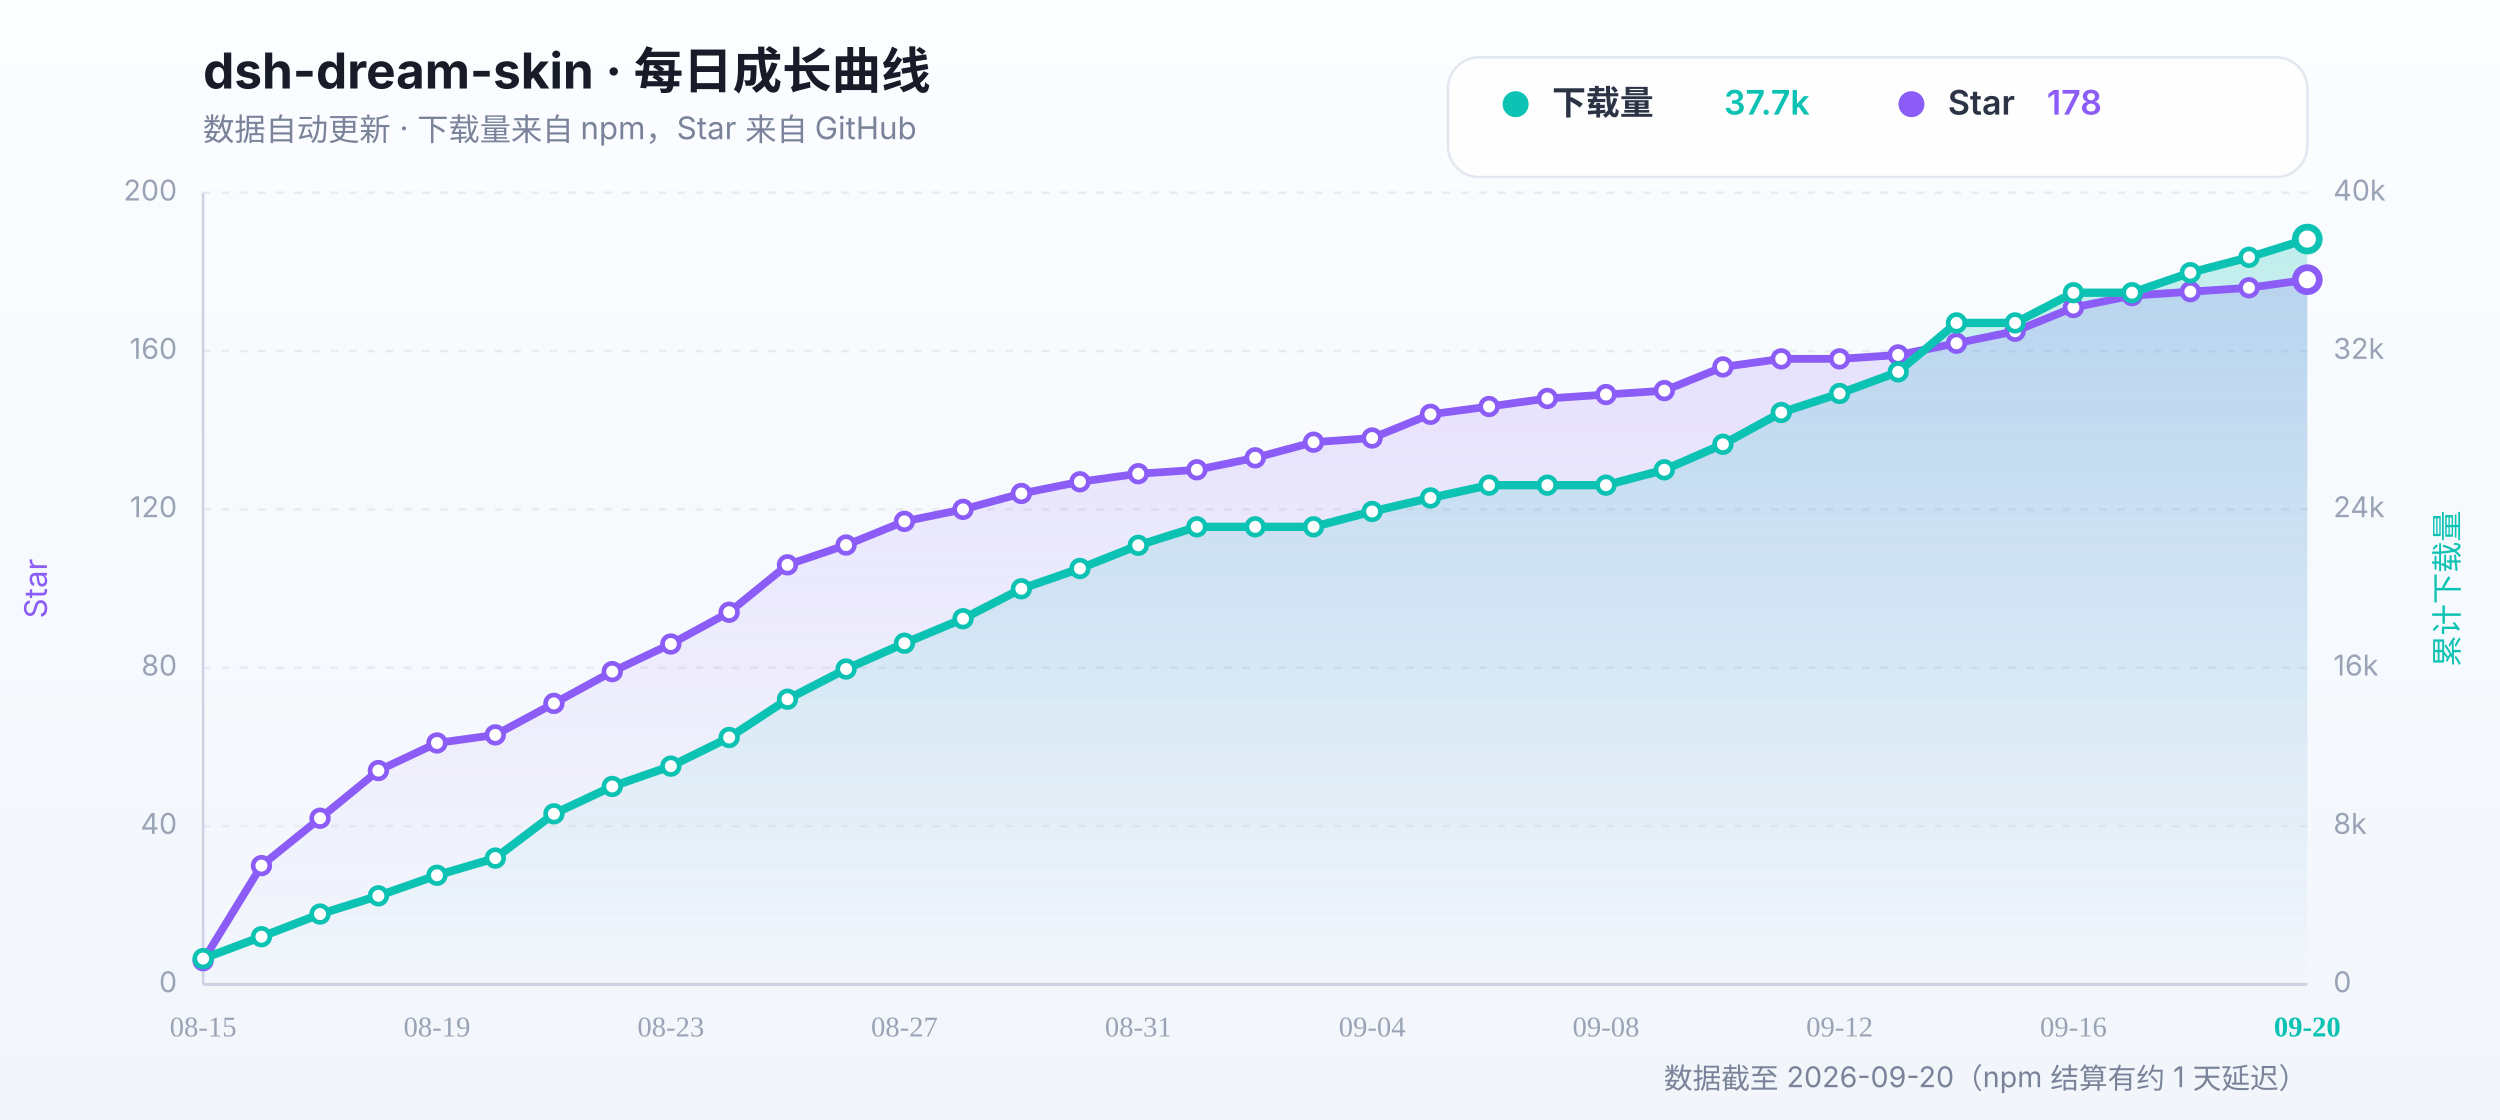
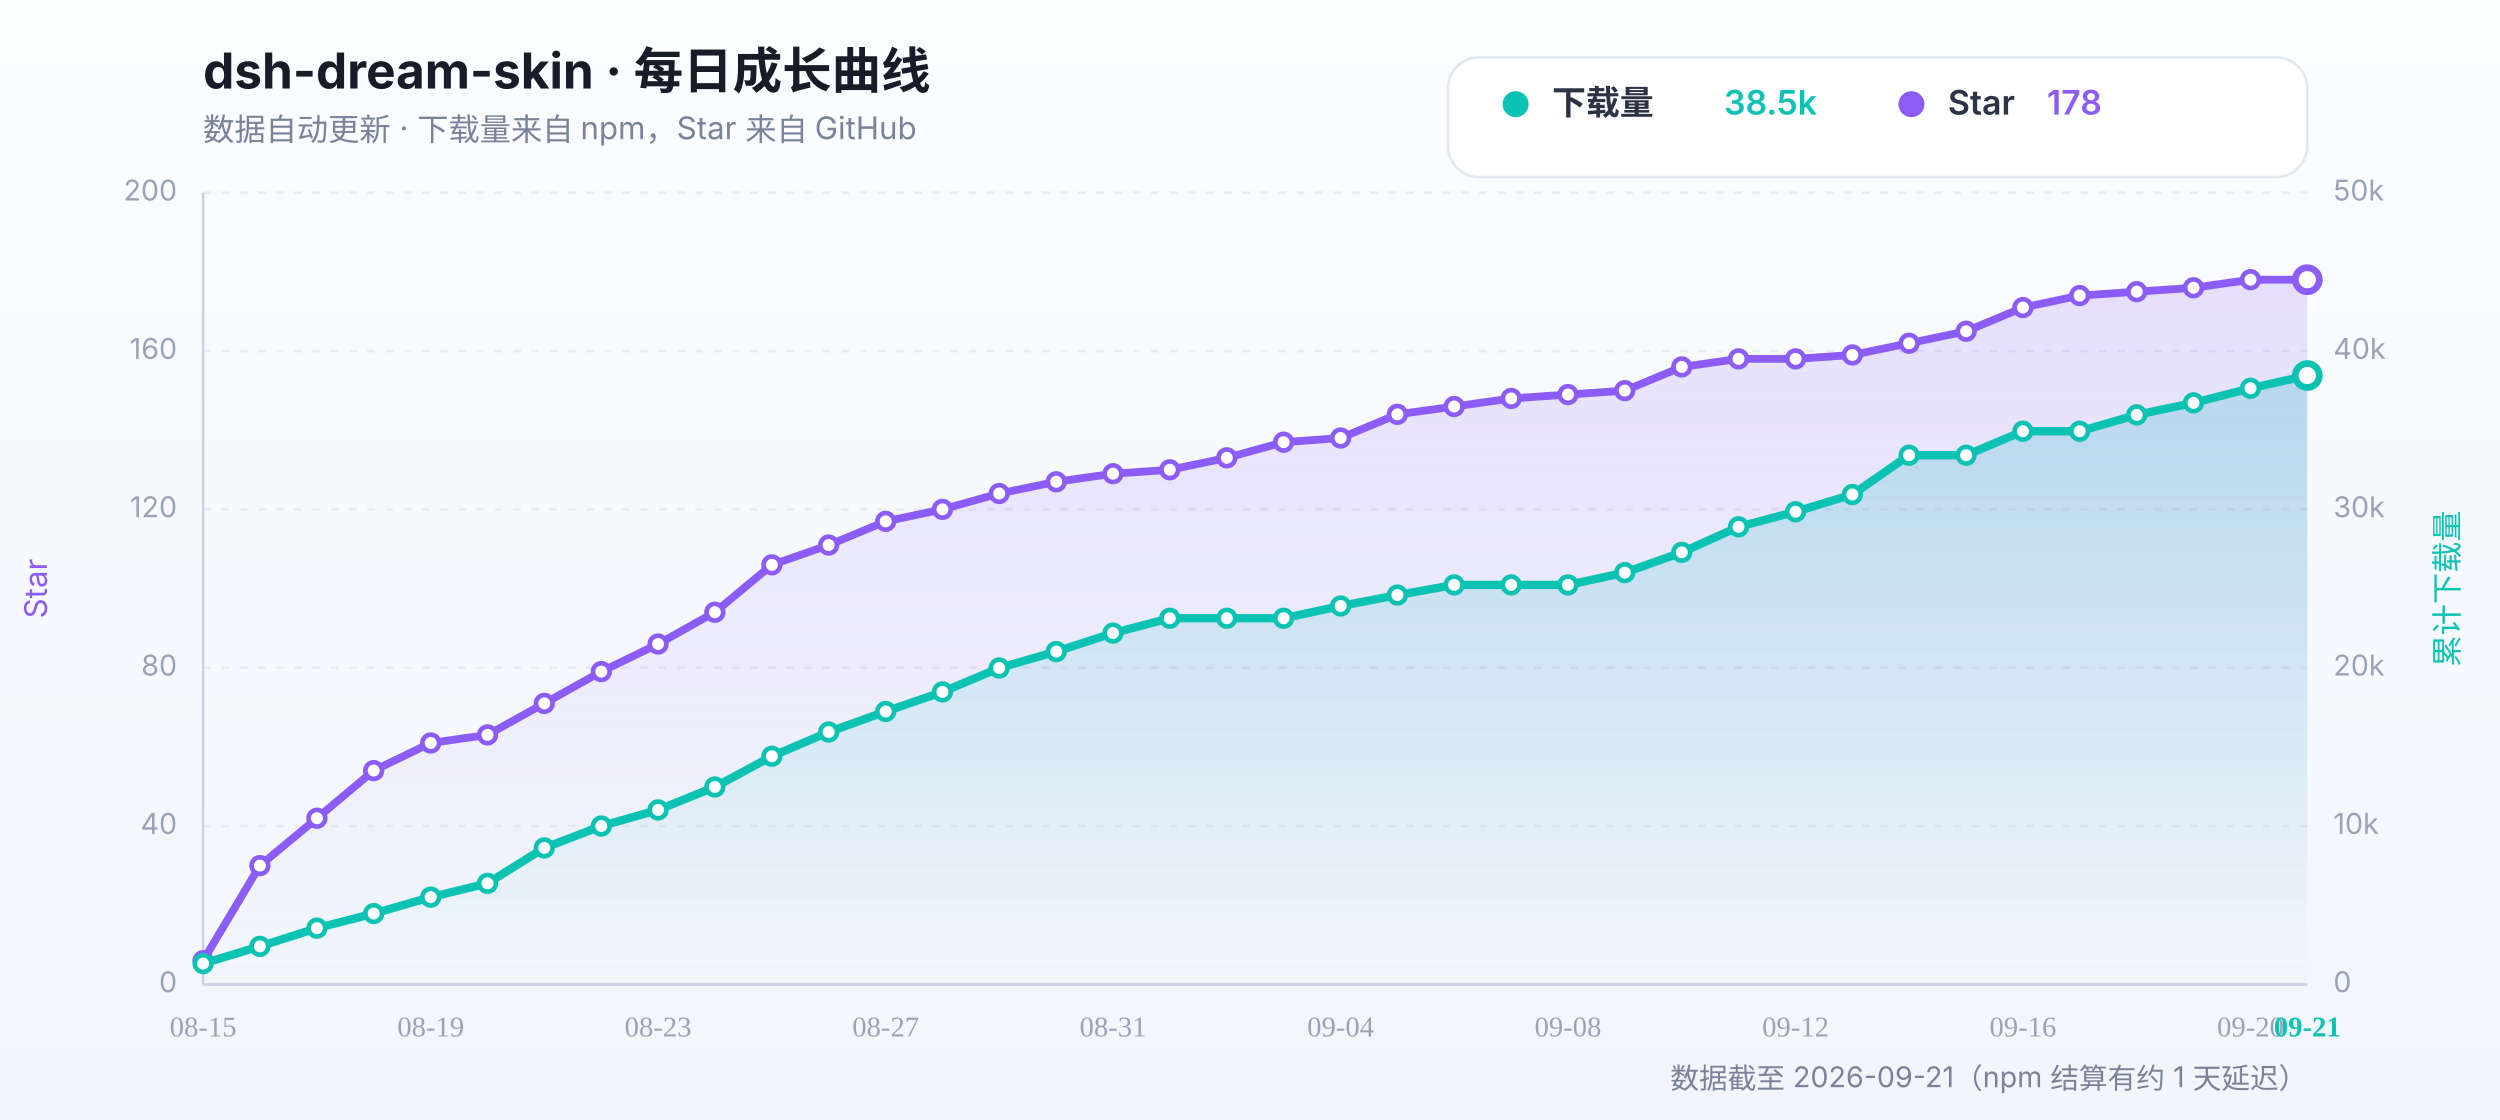
<svg xmlns="http://www.w3.org/2000/svg" width="960" height="430" viewBox="0 0 960 430" role="img" aria-label="dsh-dream-skin 每日 Star 与累计下载量双轴折线图">
  <defs>
    <linearGradient id="gradDl" x1="0" y1="0" x2="0" y2="1">
      <stop offset="0%" stop-color="#0cc2b3" stop-opacity="0.24" />
      <stop offset="100%" stop-color="#0cc2b3" stop-opacity="0" />
    </linearGradient>
    <linearGradient id="gradSt" x1="0" y1="0" x2="0" y2="1">
      <stop offset="0%" stop-color="#8b5cf6" stop-opacity="0.18" />
      <stop offset="100%" stop-color="#8b5cf6" stop-opacity="0" />
    </linearGradient>
    <linearGradient id="bgGrad" x1="0" y1="0" x2="0" y2="1">
      <stop offset="0%" stop-color="#fbfdff" />
      <stop offset="100%" stop-color="#f2f6fb" />
    </linearGradient>
  </defs>
  <rect width="960" height="430" fill="url(#bgGrad)" />
  <g font-family="system-ui,-apple-system,'Segoe UI',sans-serif">
    <text x="18" y="226" font-size="12" fill="#8b5cf6" transform="rotate(-90 18 226)" text-anchor="middle">Star</text>
    <text x="944" y="226" font-size="12" fill="#0cc2b3" transform="rotate(-90 944 226)" text-anchor="middle">累计下载量</text>
  </g>
  <text x="78" y="34" font-size="19" font-weight="700" fill="#171c28" font-family="system-ui,-apple-system,'Segoe UI',sans-serif">dsh-dream-skin · 每日成长曲线</text>
  <text x="78" y="54" font-size="12" fill="#7a8399" font-family="system-ui,-apple-system,'Segoe UI',sans-serif">数据自动更新 · 下载量来自 npm，Star 来自 GitHub</text>
  <g font-family="system-ui,-apple-system,'Segoe UI',sans-serif">
    <rect x="556" y="22" width="330" height="46" rx="12" fill="#ffffff" fill-opacity="0.72" stroke="#e3e8f0" stroke-width="1" />
    <circle cx="582" cy="40" r="5" fill="#0cc2b3" />
    <text x="596" y="44" font-size="13" font-weight="600" fill="#2c3344">下载量</text>
-     <text x="662" y="44" font-size="13" font-weight="600" fill="#0cc2b3">37.7k</text>
+     <text x="662" y="44" font-size="13" font-weight="600" fill="#0cc2b3">38.5k</text>
    <circle cx="734" cy="40" r="5" fill="#8b5cf6" />
    <text x="748" y="44" font-size="13" font-weight="600" fill="#2c3344">Star</text>
    <text x="786" y="44" font-size="13" font-weight="600" fill="#8b5cf6">178</text>
  </g>
  <line x1="78" y1="378.0" x2="886" y2="378.0" stroke="#d3d9e8" stroke-width="1.2" />
  <line x1="78" y1="317.2" x2="886" y2="317.2" stroke="#e8ebf2" stroke-width="1" stroke-dasharray="3 4" />
  <line x1="78" y1="256.4" x2="886" y2="256.4" stroke="#e8ebf2" stroke-width="1" stroke-dasharray="3 4" />
  <line x1="78" y1="195.6" x2="886" y2="195.6" stroke="#e8ebf2" stroke-width="1" stroke-dasharray="3 4" />
  <line x1="78" y1="134.8" x2="886" y2="134.8" stroke="#e8ebf2" stroke-width="1" stroke-dasharray="3 4" />
  <line x1="78" y1="74.0" x2="886" y2="74.0" stroke="#e8ebf2" stroke-width="1" stroke-dasharray="3 4" />
  <g font-family="system-ui,-apple-system,'Segoe UI',sans-serif">
    <text x="68" y="381.0" text-anchor="end" font-size="11" fill="#9aa3b5">0</text>
    <text x="68" y="320.2" text-anchor="end" font-size="11" fill="#9aa3b5">40</text>
    <text x="68" y="259.4" text-anchor="end" font-size="11" fill="#9aa3b5">80</text>
    <text x="68" y="198.6" text-anchor="end" font-size="11" fill="#9aa3b5">120</text>
    <text x="68" y="137.8" text-anchor="end" font-size="11" fill="#9aa3b5">160</text>
    <text x="68" y="77.0" text-anchor="end" font-size="11" fill="#9aa3b5">200</text>
    <text x="896" y="381.0" text-anchor="start" font-size="11" fill="#9aa3b5">0</text>
-     <text x="896" y="320.2" text-anchor="start" font-size="11" fill="#9aa3b5">8k</text>
-     <text x="896" y="259.4" text-anchor="start" font-size="11" fill="#9aa3b5">16k</text>
-     <text x="896" y="198.6" text-anchor="start" font-size="11" fill="#9aa3b5">24k</text>
-     <text x="896" y="137.8" text-anchor="start" font-size="11" fill="#9aa3b5">32k</text>
-     <text x="896" y="77.0" text-anchor="start" font-size="11" fill="#9aa3b5">40k</text>
+     <text x="896" y="320.2" text-anchor="start" font-size="11" fill="#9aa3b5">10k</text>
+     <text x="896" y="259.4" text-anchor="start" font-size="11" fill="#9aa3b5">20k</text>
+     <text x="896" y="198.6" text-anchor="start" font-size="11" fill="#9aa3b5">30k</text>
+     <text x="896" y="137.8" text-anchor="start" font-size="11" fill="#9aa3b5">40k</text>
+     <text x="896" y="77.0" text-anchor="start" font-size="11" fill="#9aa3b5">50k</text>
  </g>
  <line x1="78" y1="74" x2="78" y2="378" stroke="#cdd3e2" stroke-width="1" />
  <line x1="78" y1="378" x2="886" y2="378" stroke="#cdd3e2" stroke-width="1" />
-   <path d="M 78.0 378.0 L 78.0 368.1 L 100.4 359.7 L 122.9 351.0 L 145.3 344.0 L 167.8 336.1 L 190.2 329.5 L 212.7 312.5 L 235.1 302.0 L 257.6 294.2 L 280.0 283.2 L 302.4 268.5 L 324.9 256.9 L 347.3 247.0 L 369.8 237.6 L 392.2 226.1 L 414.7 218.3 L 437.1 209.4 L 459.6 202.3 L 482.0 202.3 L 504.4 202.3 L 526.9 196.4 L 549.3 191.2 L 571.8 186.3 L 594.2 186.3 L 616.7 186.3 L 639.1 180.4 L 661.6 170.6 L 684.0 158.4 L 706.4 151.1 L 728.9 142.8 L 751.3 124.0 L 773.8 124.0 L 796.2 112.4 L 818.7 112.4 L 841.1 104.7 L 863.6 98.8 L 886.0 91.8 L 886.0 378.0 Z" fill="url(#gradDl)" stroke="none" />
-   <path d="M 78.0 378.0 L 78.0 368.9 L 100.4 332.4 L 122.9 314.2 L 145.3 295.9 L 167.8 285.3 L 190.2 282.2 L 212.7 270.1 L 235.1 257.9 L 257.6 247.3 L 280.0 235.1 L 302.4 216.9 L 324.9 209.3 L 347.3 200.2 L 369.8 195.6 L 392.2 189.5 L 414.7 185.0 L 437.1 181.9 L 459.6 180.4 L 482.0 175.8 L 504.4 169.8 L 526.9 168.2 L 549.3 159.1 L 571.8 156.1 L 594.2 153.0 L 616.7 151.5 L 639.1 150.0 L 661.6 140.9 L 684.0 137.8 L 706.4 137.8 L 728.9 136.3 L 751.3 131.8 L 773.8 127.2 L 796.2 118.1 L 818.7 113.5 L 841.1 112.0 L 863.6 110.5 L 886.0 107.4 L 886.0 378.0 Z" fill="url(#gradSt)" stroke="none" />
-   <polyline points="78.0,368.9 100.4,332.4 122.9,314.2 145.3,295.9 167.8,285.3 190.2,282.2 212.7,270.1 235.1,257.9 257.6,247.3 280.0,235.1 302.4,216.9 324.9,209.3 347.3,200.2 369.8,195.6 392.2,189.5 414.7,185.0 437.1,181.9 459.6,180.4 482.0,175.8 504.4,169.8 526.9,168.2 549.3,159.1 571.8,156.1 594.2,153.0 616.7,151.5 639.1,150.0 661.6,140.9 684.0,137.8 706.4,137.8 728.9,136.3 751.3,131.8 773.8,127.2 796.2,118.1 818.7,113.5 841.1,112.0 863.6,110.5 886.0,107.4" fill="none" stroke="#8b5cf6" stroke-width="3" stroke-linecap="round" stroke-linejoin="round" />
+   <path d="M 78.0 378.0 L 78.0 370.0 L 99.8 363.4 L 121.7 356.4 L 143.5 350.8 L 165.4 344.5 L 187.2 339.2 L 209.0 325.6 L 230.9 317.2 L 252.7 311.0 L 274.5 302.2 L 296.4 290.4 L 318.2 281.1 L 340.1 273.2 L 361.9 265.7 L 383.7 256.5 L 405.6 250.2 L 427.4 243.1 L 449.2 237.4 L 471.1 237.4 L 492.9 237.4 L 514.8 232.7 L 536.6 228.5 L 558.4 224.6 L 580.3 224.6 L 602.1 224.6 L 623.9 219.9 L 645.8 212.1 L 667.6 202.3 L 689.5 196.5 L 711.3 189.9 L 733.1 174.8 L 755.0 174.8 L 776.8 165.6 L 798.6 165.6 L 820.5 159.3 L 842.3 154.7 L 864.2 149.1 L 886.0 144.2 L 886.0 378.0 Z" fill="url(#gradDl)" stroke="none" />
+   <path d="M 78.0 378.0 L 78.0 368.9 L 99.8 332.4 L 121.7 314.2 L 143.5 295.9 L 165.4 285.3 L 187.2 282.2 L 209.0 270.1 L 230.9 257.9 L 252.7 247.3 L 274.5 235.1 L 296.4 216.9 L 318.2 209.3 L 340.1 200.2 L 361.9 195.6 L 383.7 189.5 L 405.6 185.0 L 427.4 181.9 L 449.2 180.4 L 471.1 175.8 L 492.9 169.8 L 514.8 168.2 L 536.6 159.1 L 558.4 156.1 L 580.3 153.0 L 602.1 151.5 L 623.9 150.0 L 645.8 140.9 L 667.6 137.8 L 689.5 137.8 L 711.3 136.3 L 733.1 131.8 L 755.0 127.2 L 776.8 118.1 L 798.6 113.5 L 820.5 112.0 L 842.3 110.5 L 864.2 107.4 L 886.0 107.4 L 886.0 378.0 Z" fill="url(#gradSt)" stroke="none" />
+   <polyline points="78.0,368.9 99.8,332.4 121.7,314.2 143.5,295.9 165.4,285.3 187.2,282.2 209.0,270.1 230.9,257.9 252.7,247.3 274.5,235.1 296.4,216.9 318.2,209.3 340.1,200.2 361.9,195.6 383.7,189.5 405.6,185.0 427.4,181.9 449.2,180.4 471.1,175.8 492.9,169.8 514.8,168.2 536.6,159.1 558.4,156.1 580.3,153.0 602.1,151.5 623.9,150.0 645.8,140.9 667.6,137.8 689.5,137.8 711.3,136.3 733.1,131.8 755.0,127.2 776.8,118.1 798.6,113.5 820.5,112.0 842.3,110.5 864.2,107.4 886.0,107.4" fill="none" stroke="#8b5cf6" stroke-width="3" stroke-linecap="round" stroke-linejoin="round" />
  <circle cx="78.0" cy="368.9" r="3.2" fill="#ffffff" stroke="#8b5cf6" stroke-width="1.8" />
-   <circle cx="100.4" cy="332.4" r="3.2" fill="#ffffff" stroke="#8b5cf6" stroke-width="1.8" />
-   <circle cx="122.9" cy="314.2" r="3.2" fill="#ffffff" stroke="#8b5cf6" stroke-width="1.8" />
-   <circle cx="145.3" cy="295.9" r="3.2" fill="#ffffff" stroke="#8b5cf6" stroke-width="1.8" />
-   <circle cx="167.8" cy="285.3" r="3.2" fill="#ffffff" stroke="#8b5cf6" stroke-width="1.8" />
-   <circle cx="190.2" cy="282.2" r="3.2" fill="#ffffff" stroke="#8b5cf6" stroke-width="1.8" />
-   <circle cx="212.7" cy="270.1" r="3.2" fill="#ffffff" stroke="#8b5cf6" stroke-width="1.8" />
-   <circle cx="235.1" cy="257.9" r="3.2" fill="#ffffff" stroke="#8b5cf6" stroke-width="1.8" />
-   <circle cx="257.6" cy="247.3" r="3.2" fill="#ffffff" stroke="#8b5cf6" stroke-width="1.8" />
-   <circle cx="280.0" cy="235.1" r="3.2" fill="#ffffff" stroke="#8b5cf6" stroke-width="1.8" />
-   <circle cx="302.4" cy="216.9" r="3.2" fill="#ffffff" stroke="#8b5cf6" stroke-width="1.8" />
-   <circle cx="324.9" cy="209.3" r="3.2" fill="#ffffff" stroke="#8b5cf6" stroke-width="1.8" />
-   <circle cx="347.3" cy="200.2" r="3.2" fill="#ffffff" stroke="#8b5cf6" stroke-width="1.8" />
-   <circle cx="369.8" cy="195.6" r="3.2" fill="#ffffff" stroke="#8b5cf6" stroke-width="1.8" />
-   <circle cx="392.2" cy="189.5" r="3.2" fill="#ffffff" stroke="#8b5cf6" stroke-width="1.8" />
-   <circle cx="414.7" cy="185.0" r="3.2" fill="#ffffff" stroke="#8b5cf6" stroke-width="1.8" />
-   <circle cx="437.1" cy="181.9" r="3.2" fill="#ffffff" stroke="#8b5cf6" stroke-width="1.8" />
-   <circle cx="459.6" cy="180.4" r="3.2" fill="#ffffff" stroke="#8b5cf6" stroke-width="1.8" />
-   <circle cx="482.0" cy="175.8" r="3.2" fill="#ffffff" stroke="#8b5cf6" stroke-width="1.8" />
-   <circle cx="504.4" cy="169.8" r="3.2" fill="#ffffff" stroke="#8b5cf6" stroke-width="1.8" />
-   <circle cx="526.9" cy="168.2" r="3.2" fill="#ffffff" stroke="#8b5cf6" stroke-width="1.8" />
-   <circle cx="549.3" cy="159.1" r="3.2" fill="#ffffff" stroke="#8b5cf6" stroke-width="1.8" />
-   <circle cx="571.8" cy="156.1" r="3.2" fill="#ffffff" stroke="#8b5cf6" stroke-width="1.8" />
-   <circle cx="594.2" cy="153.0" r="3.2" fill="#ffffff" stroke="#8b5cf6" stroke-width="1.8" />
-   <circle cx="616.7" cy="151.5" r="3.2" fill="#ffffff" stroke="#8b5cf6" stroke-width="1.8" />
-   <circle cx="639.1" cy="150.0" r="3.2" fill="#ffffff" stroke="#8b5cf6" stroke-width="1.8" />
-   <circle cx="661.6" cy="140.9" r="3.2" fill="#ffffff" stroke="#8b5cf6" stroke-width="1.8" />
-   <circle cx="684.0" cy="137.8" r="3.2" fill="#ffffff" stroke="#8b5cf6" stroke-width="1.8" />
-   <circle cx="706.4" cy="137.8" r="3.2" fill="#ffffff" stroke="#8b5cf6" stroke-width="1.8" />
-   <circle cx="728.9" cy="136.3" r="3.2" fill="#ffffff" stroke="#8b5cf6" stroke-width="1.8" />
-   <circle cx="751.3" cy="131.8" r="3.2" fill="#ffffff" stroke="#8b5cf6" stroke-width="1.8" />
-   <circle cx="773.8" cy="127.2" r="3.2" fill="#ffffff" stroke="#8b5cf6" stroke-width="1.8" />
-   <circle cx="796.2" cy="118.1" r="3.2" fill="#ffffff" stroke="#8b5cf6" stroke-width="1.8" />
-   <circle cx="818.7" cy="113.5" r="3.2" fill="#ffffff" stroke="#8b5cf6" stroke-width="1.8" />
-   <circle cx="841.1" cy="112.0" r="3.2" fill="#ffffff" stroke="#8b5cf6" stroke-width="1.8" />
-   <circle cx="863.6" cy="110.5" r="3.2" fill="#ffffff" stroke="#8b5cf6" stroke-width="1.8" />
+   <circle cx="99.8" cy="332.4" r="3.2" fill="#ffffff" stroke="#8b5cf6" stroke-width="1.8" />
+   <circle cx="121.7" cy="314.2" r="3.2" fill="#ffffff" stroke="#8b5cf6" stroke-width="1.8" />
+   <circle cx="143.5" cy="295.9" r="3.2" fill="#ffffff" stroke="#8b5cf6" stroke-width="1.8" />
+   <circle cx="165.4" cy="285.3" r="3.2" fill="#ffffff" stroke="#8b5cf6" stroke-width="1.8" />
+   <circle cx="187.2" cy="282.2" r="3.2" fill="#ffffff" stroke="#8b5cf6" stroke-width="1.8" />
+   <circle cx="209.0" cy="270.1" r="3.2" fill="#ffffff" stroke="#8b5cf6" stroke-width="1.8" />
+   <circle cx="230.9" cy="257.9" r="3.2" fill="#ffffff" stroke="#8b5cf6" stroke-width="1.8" />
+   <circle cx="252.7" cy="247.3" r="3.2" fill="#ffffff" stroke="#8b5cf6" stroke-width="1.8" />
+   <circle cx="274.5" cy="235.1" r="3.2" fill="#ffffff" stroke="#8b5cf6" stroke-width="1.8" />
+   <circle cx="296.4" cy="216.9" r="3.2" fill="#ffffff" stroke="#8b5cf6" stroke-width="1.8" />
+   <circle cx="318.2" cy="209.3" r="3.2" fill="#ffffff" stroke="#8b5cf6" stroke-width="1.8" />
+   <circle cx="340.1" cy="200.2" r="3.2" fill="#ffffff" stroke="#8b5cf6" stroke-width="1.8" />
+   <circle cx="361.9" cy="195.6" r="3.2" fill="#ffffff" stroke="#8b5cf6" stroke-width="1.8" />
+   <circle cx="383.7" cy="189.5" r="3.2" fill="#ffffff" stroke="#8b5cf6" stroke-width="1.8" />
+   <circle cx="405.6" cy="185.0" r="3.2" fill="#ffffff" stroke="#8b5cf6" stroke-width="1.8" />
+   <circle cx="427.4" cy="181.9" r="3.2" fill="#ffffff" stroke="#8b5cf6" stroke-width="1.8" />
+   <circle cx="449.2" cy="180.4" r="3.2" fill="#ffffff" stroke="#8b5cf6" stroke-width="1.8" />
+   <circle cx="471.1" cy="175.8" r="3.2" fill="#ffffff" stroke="#8b5cf6" stroke-width="1.8" />
+   <circle cx="492.9" cy="169.8" r="3.2" fill="#ffffff" stroke="#8b5cf6" stroke-width="1.8" />
+   <circle cx="514.8" cy="168.2" r="3.2" fill="#ffffff" stroke="#8b5cf6" stroke-width="1.8" />
+   <circle cx="536.6" cy="159.1" r="3.2" fill="#ffffff" stroke="#8b5cf6" stroke-width="1.8" />
+   <circle cx="558.4" cy="156.1" r="3.2" fill="#ffffff" stroke="#8b5cf6" stroke-width="1.8" />
+   <circle cx="580.3" cy="153.0" r="3.2" fill="#ffffff" stroke="#8b5cf6" stroke-width="1.8" />
+   <circle cx="602.1" cy="151.5" r="3.2" fill="#ffffff" stroke="#8b5cf6" stroke-width="1.8" />
+   <circle cx="623.9" cy="150.0" r="3.2" fill="#ffffff" stroke="#8b5cf6" stroke-width="1.8" />
+   <circle cx="645.8" cy="140.9" r="3.2" fill="#ffffff" stroke="#8b5cf6" stroke-width="1.8" />
+   <circle cx="667.6" cy="137.8" r="3.2" fill="#ffffff" stroke="#8b5cf6" stroke-width="1.8" />
+   <circle cx="689.5" cy="137.8" r="3.2" fill="#ffffff" stroke="#8b5cf6" stroke-width="1.8" />
+   <circle cx="711.3" cy="136.3" r="3.2" fill="#ffffff" stroke="#8b5cf6" stroke-width="1.8" />
+   <circle cx="733.1" cy="131.8" r="3.2" fill="#ffffff" stroke="#8b5cf6" stroke-width="1.8" />
+   <circle cx="755.0" cy="127.2" r="3.2" fill="#ffffff" stroke="#8b5cf6" stroke-width="1.8" />
+   <circle cx="776.8" cy="118.1" r="3.2" fill="#ffffff" stroke="#8b5cf6" stroke-width="1.8" />
+   <circle cx="798.6" cy="113.5" r="3.2" fill="#ffffff" stroke="#8b5cf6" stroke-width="1.8" />
+   <circle cx="820.5" cy="112.0" r="3.2" fill="#ffffff" stroke="#8b5cf6" stroke-width="1.8" />
+   <circle cx="842.3" cy="110.5" r="3.2" fill="#ffffff" stroke="#8b5cf6" stroke-width="1.8" />
+   <circle cx="864.2" cy="107.4" r="3.2" fill="#ffffff" stroke="#8b5cf6" stroke-width="1.8" />
  <circle cx="886.0" cy="107.4" r="4.6" fill="#ffffff" stroke="#8b5cf6" stroke-width="2.6" />
-   <polyline points="78.0,368.1 100.4,359.7 122.9,351.0 145.3,344.0 167.8,336.1 190.2,329.5 212.7,312.5 235.1,302.0 257.6,294.2 280.0,283.2 302.4,268.5 324.9,256.9 347.3,247.0 369.8,237.6 392.2,226.1 414.7,218.3 437.1,209.4 459.6,202.3 482.0,202.3 504.4,202.3 526.9,196.4 549.3,191.2 571.8,186.3 594.2,186.3 616.7,186.3 639.1,180.4 661.6,170.6 684.0,158.4 706.4,151.1 728.9,142.8 751.3,124.0 773.8,124.0 796.2,112.4 818.7,112.4 841.1,104.7 863.6,98.8 886.0,91.8" fill="none" stroke="#0cc2b3" stroke-width="3.2" stroke-linecap="round" stroke-linejoin="round" />
-   <circle cx="78.0" cy="368.1" r="3.2" fill="#ffffff" stroke="#0cc2b3" stroke-width="1.8" />
-   <circle cx="100.4" cy="359.7" r="3.2" fill="#ffffff" stroke="#0cc2b3" stroke-width="1.8" />
-   <circle cx="122.9" cy="351.0" r="3.2" fill="#ffffff" stroke="#0cc2b3" stroke-width="1.8" />
-   <circle cx="145.3" cy="344.0" r="3.2" fill="#ffffff" stroke="#0cc2b3" stroke-width="1.8" />
-   <circle cx="167.8" cy="336.1" r="3.2" fill="#ffffff" stroke="#0cc2b3" stroke-width="1.8" />
-   <circle cx="190.2" cy="329.5" r="3.2" fill="#ffffff" stroke="#0cc2b3" stroke-width="1.8" />
-   <circle cx="212.7" cy="312.5" r="3.2" fill="#ffffff" stroke="#0cc2b3" stroke-width="1.8" />
-   <circle cx="235.1" cy="302.0" r="3.2" fill="#ffffff" stroke="#0cc2b3" stroke-width="1.8" />
-   <circle cx="257.6" cy="294.2" r="3.2" fill="#ffffff" stroke="#0cc2b3" stroke-width="1.8" />
-   <circle cx="280.0" cy="283.2" r="3.2" fill="#ffffff" stroke="#0cc2b3" stroke-width="1.8" />
-   <circle cx="302.4" cy="268.5" r="3.2" fill="#ffffff" stroke="#0cc2b3" stroke-width="1.8" />
-   <circle cx="324.9" cy="256.9" r="3.2" fill="#ffffff" stroke="#0cc2b3" stroke-width="1.8" />
-   <circle cx="347.3" cy="247.0" r="3.2" fill="#ffffff" stroke="#0cc2b3" stroke-width="1.8" />
-   <circle cx="369.8" cy="237.6" r="3.2" fill="#ffffff" stroke="#0cc2b3" stroke-width="1.8" />
-   <circle cx="392.2" cy="226.1" r="3.2" fill="#ffffff" stroke="#0cc2b3" stroke-width="1.8" />
-   <circle cx="414.7" cy="218.3" r="3.2" fill="#ffffff" stroke="#0cc2b3" stroke-width="1.8" />
-   <circle cx="437.1" cy="209.4" r="3.2" fill="#ffffff" stroke="#0cc2b3" stroke-width="1.8" />
-   <circle cx="459.6" cy="202.3" r="3.2" fill="#ffffff" stroke="#0cc2b3" stroke-width="1.8" />
-   <circle cx="482.0" cy="202.3" r="3.2" fill="#ffffff" stroke="#0cc2b3" stroke-width="1.8" />
-   <circle cx="504.4" cy="202.3" r="3.2" fill="#ffffff" stroke="#0cc2b3" stroke-width="1.8" />
-   <circle cx="526.9" cy="196.4" r="3.2" fill="#ffffff" stroke="#0cc2b3" stroke-width="1.8" />
-   <circle cx="549.3" cy="191.2" r="3.2" fill="#ffffff" stroke="#0cc2b3" stroke-width="1.8" />
-   <circle cx="571.8" cy="186.3" r="3.2" fill="#ffffff" stroke="#0cc2b3" stroke-width="1.8" />
-   <circle cx="594.2" cy="186.3" r="3.2" fill="#ffffff" stroke="#0cc2b3" stroke-width="1.8" />
-   <circle cx="616.7" cy="186.3" r="3.2" fill="#ffffff" stroke="#0cc2b3" stroke-width="1.8" />
-   <circle cx="639.1" cy="180.4" r="3.2" fill="#ffffff" stroke="#0cc2b3" stroke-width="1.8" />
-   <circle cx="661.6" cy="170.6" r="3.2" fill="#ffffff" stroke="#0cc2b3" stroke-width="1.8" />
-   <circle cx="684.0" cy="158.4" r="3.2" fill="#ffffff" stroke="#0cc2b3" stroke-width="1.8" />
-   <circle cx="706.4" cy="151.1" r="3.2" fill="#ffffff" stroke="#0cc2b3" stroke-width="1.8" />
-   <circle cx="728.9" cy="142.8" r="3.2" fill="#ffffff" stroke="#0cc2b3" stroke-width="1.8" />
-   <circle cx="751.3" cy="124.0" r="3.2" fill="#ffffff" stroke="#0cc2b3" stroke-width="1.8" />
-   <circle cx="773.8" cy="124.0" r="3.2" fill="#ffffff" stroke="#0cc2b3" stroke-width="1.8" />
-   <circle cx="796.2" cy="112.4" r="3.2" fill="#ffffff" stroke="#0cc2b3" stroke-width="1.8" />
-   <circle cx="818.7" cy="112.4" r="3.2" fill="#ffffff" stroke="#0cc2b3" stroke-width="1.8" />
-   <circle cx="841.1" cy="104.7" r="3.2" fill="#ffffff" stroke="#0cc2b3" stroke-width="1.8" />
-   <circle cx="863.6" cy="98.8" r="3.2" fill="#ffffff" stroke="#0cc2b3" stroke-width="1.8" />
-   <circle cx="886.0" cy="91.8" r="4.6" fill="#ffffff" stroke="#0cc2b3" stroke-width="2.6" />
+   <polyline points="78.0,370.0 99.8,363.4 121.7,356.4 143.5,350.8 165.4,344.5 187.2,339.2 209.0,325.6 230.9,317.2 252.7,311.0 274.5,302.2 296.4,290.4 318.2,281.1 340.1,273.2 361.9,265.7 383.7,256.5 405.6,250.2 427.4,243.1 449.2,237.4 471.1,237.4 492.9,237.4 514.8,232.7 536.6,228.5 558.4,224.6 580.3,224.6 602.1,224.6 623.9,219.9 645.8,212.1 667.6,202.3 689.5,196.5 711.3,189.9 733.1,174.8 755.0,174.8 776.8,165.6 798.6,165.6 820.5,159.3 842.3,154.7 864.2,149.1 886.0,144.2" fill="none" stroke="#0cc2b3" stroke-width="3.2" stroke-linecap="round" stroke-linejoin="round" />
+   <circle cx="78.0" cy="370.0" r="3.2" fill="#ffffff" stroke="#0cc2b3" stroke-width="1.8" />
+   <circle cx="99.8" cy="363.4" r="3.2" fill="#ffffff" stroke="#0cc2b3" stroke-width="1.8" />
+   <circle cx="121.7" cy="356.4" r="3.2" fill="#ffffff" stroke="#0cc2b3" stroke-width="1.8" />
+   <circle cx="143.5" cy="350.8" r="3.2" fill="#ffffff" stroke="#0cc2b3" stroke-width="1.8" />
+   <circle cx="165.4" cy="344.5" r="3.2" fill="#ffffff" stroke="#0cc2b3" stroke-width="1.8" />
+   <circle cx="187.2" cy="339.2" r="3.2" fill="#ffffff" stroke="#0cc2b3" stroke-width="1.8" />
+   <circle cx="209.0" cy="325.6" r="3.2" fill="#ffffff" stroke="#0cc2b3" stroke-width="1.8" />
+   <circle cx="230.9" cy="317.2" r="3.2" fill="#ffffff" stroke="#0cc2b3" stroke-width="1.8" />
+   <circle cx="252.7" cy="311.0" r="3.2" fill="#ffffff" stroke="#0cc2b3" stroke-width="1.8" />
+   <circle cx="274.5" cy="302.2" r="3.2" fill="#ffffff" stroke="#0cc2b3" stroke-width="1.8" />
+   <circle cx="296.4" cy="290.4" r="3.2" fill="#ffffff" stroke="#0cc2b3" stroke-width="1.8" />
+   <circle cx="318.2" cy="281.1" r="3.2" fill="#ffffff" stroke="#0cc2b3" stroke-width="1.8" />
+   <circle cx="340.1" cy="273.2" r="3.2" fill="#ffffff" stroke="#0cc2b3" stroke-width="1.8" />
+   <circle cx="361.9" cy="265.7" r="3.2" fill="#ffffff" stroke="#0cc2b3" stroke-width="1.8" />
+   <circle cx="383.7" cy="256.5" r="3.2" fill="#ffffff" stroke="#0cc2b3" stroke-width="1.8" />
+   <circle cx="405.6" cy="250.2" r="3.2" fill="#ffffff" stroke="#0cc2b3" stroke-width="1.8" />
+   <circle cx="427.4" cy="243.1" r="3.2" fill="#ffffff" stroke="#0cc2b3" stroke-width="1.8" />
+   <circle cx="449.2" cy="237.4" r="3.2" fill="#ffffff" stroke="#0cc2b3" stroke-width="1.8" />
+   <circle cx="471.1" cy="237.4" r="3.2" fill="#ffffff" stroke="#0cc2b3" stroke-width="1.8" />
+   <circle cx="492.9" cy="237.4" r="3.2" fill="#ffffff" stroke="#0cc2b3" stroke-width="1.8" />
+   <circle cx="514.8" cy="232.7" r="3.2" fill="#ffffff" stroke="#0cc2b3" stroke-width="1.8" />
+   <circle cx="536.6" cy="228.5" r="3.2" fill="#ffffff" stroke="#0cc2b3" stroke-width="1.8" />
+   <circle cx="558.4" cy="224.6" r="3.2" fill="#ffffff" stroke="#0cc2b3" stroke-width="1.8" />
+   <circle cx="580.3" cy="224.6" r="3.2" fill="#ffffff" stroke="#0cc2b3" stroke-width="1.8" />
+   <circle cx="602.1" cy="224.6" r="3.2" fill="#ffffff" stroke="#0cc2b3" stroke-width="1.8" />
+   <circle cx="623.9" cy="219.9" r="3.2" fill="#ffffff" stroke="#0cc2b3" stroke-width="1.8" />
+   <circle cx="645.8" cy="212.1" r="3.2" fill="#ffffff" stroke="#0cc2b3" stroke-width="1.8" />
+   <circle cx="667.6" cy="202.3" r="3.2" fill="#ffffff" stroke="#0cc2b3" stroke-width="1.8" />
+   <circle cx="689.5" cy="196.5" r="3.2" fill="#ffffff" stroke="#0cc2b3" stroke-width="1.8" />
+   <circle cx="711.3" cy="189.9" r="3.2" fill="#ffffff" stroke="#0cc2b3" stroke-width="1.8" />
+   <circle cx="733.1" cy="174.8" r="3.2" fill="#ffffff" stroke="#0cc2b3" stroke-width="1.8" />
+   <circle cx="755.0" cy="174.8" r="3.2" fill="#ffffff" stroke="#0cc2b3" stroke-width="1.8" />
+   <circle cx="776.8" cy="165.6" r="3.2" fill="#ffffff" stroke="#0cc2b3" stroke-width="1.8" />
+   <circle cx="798.6" cy="165.6" r="3.2" fill="#ffffff" stroke="#0cc2b3" stroke-width="1.8" />
+   <circle cx="820.5" cy="159.3" r="3.2" fill="#ffffff" stroke="#0cc2b3" stroke-width="1.8" />
+   <circle cx="842.3" cy="154.7" r="3.2" fill="#ffffff" stroke="#0cc2b3" stroke-width="1.8" />
+   <circle cx="864.2" cy="149.1" r="3.2" fill="#ffffff" stroke="#0cc2b3" stroke-width="1.8" />
+   <circle cx="886.0" cy="144.2" r="4.6" fill="#ffffff" stroke="#0cc2b3" stroke-width="2.6" />
  <text x="78.0" y="398" text-anchor="middle" font-size="11" fill="#9aa3b5">08-15</text>
-   <text x="167.8" y="398" text-anchor="middle" font-size="11" fill="#9aa3b5">08-19</text>
-   <text x="257.6" y="398" text-anchor="middle" font-size="11" fill="#9aa3b5">08-23</text>
-   <text x="347.3" y="398" text-anchor="middle" font-size="11" fill="#9aa3b5">08-27</text>
-   <text x="437.1" y="398" text-anchor="middle" font-size="11" fill="#9aa3b5">08-31</text>
-   <text x="526.9" y="398" text-anchor="middle" font-size="11" fill="#9aa3b5">09-04</text>
-   <text x="616.7" y="398" text-anchor="middle" font-size="11" fill="#9aa3b5">09-08</text>
-   <text x="706.4" y="398" text-anchor="middle" font-size="11" fill="#9aa3b5">09-12</text>
-   <text x="796.2" y="398" text-anchor="middle" font-size="11" fill="#9aa3b5">09-16</text>
-   <text x="886.0" y="398" text-anchor="middle" font-size="11" fill="#0cc2b3" font-weight="600">09-20</text>
-   <text x="886" y="418" text-anchor="end" font-size="11" fill="#7a8399" font-family="system-ui,-apple-system,'Segoe UI',sans-serif">数据截至 2026-09-20（npm 结算有约 1 天延迟）</text>
+   <text x="165.4" y="398" text-anchor="middle" font-size="11" fill="#9aa3b5">08-19</text>
+   <text x="252.7" y="398" text-anchor="middle" font-size="11" fill="#9aa3b5">08-23</text>
+   <text x="340.1" y="398" text-anchor="middle" font-size="11" fill="#9aa3b5">08-27</text>
+   <text x="427.4" y="398" text-anchor="middle" font-size="11" fill="#9aa3b5">08-31</text>
+   <text x="514.8" y="398" text-anchor="middle" font-size="11" fill="#9aa3b5">09-04</text>
+   <text x="602.1" y="398" text-anchor="middle" font-size="11" fill="#9aa3b5">09-08</text>
+   <text x="689.5" y="398" text-anchor="middle" font-size="11" fill="#9aa3b5">09-12</text>
+   <text x="776.8" y="398" text-anchor="middle" font-size="11" fill="#9aa3b5">09-16</text>
+   <text x="864.2" y="398" text-anchor="middle" font-size="11" fill="#9aa3b5">09-20</text>
+   <text x="886.0" y="398" text-anchor="middle" font-size="11" fill="#0cc2b3" font-weight="600">09-21</text>
+   <text x="886" y="418" text-anchor="end" font-size="11" fill="#7a8399" font-family="system-ui,-apple-system,'Segoe UI',sans-serif">数据截至 2026-09-21（npm 结算有约 1 天延迟）</text>
</svg>
